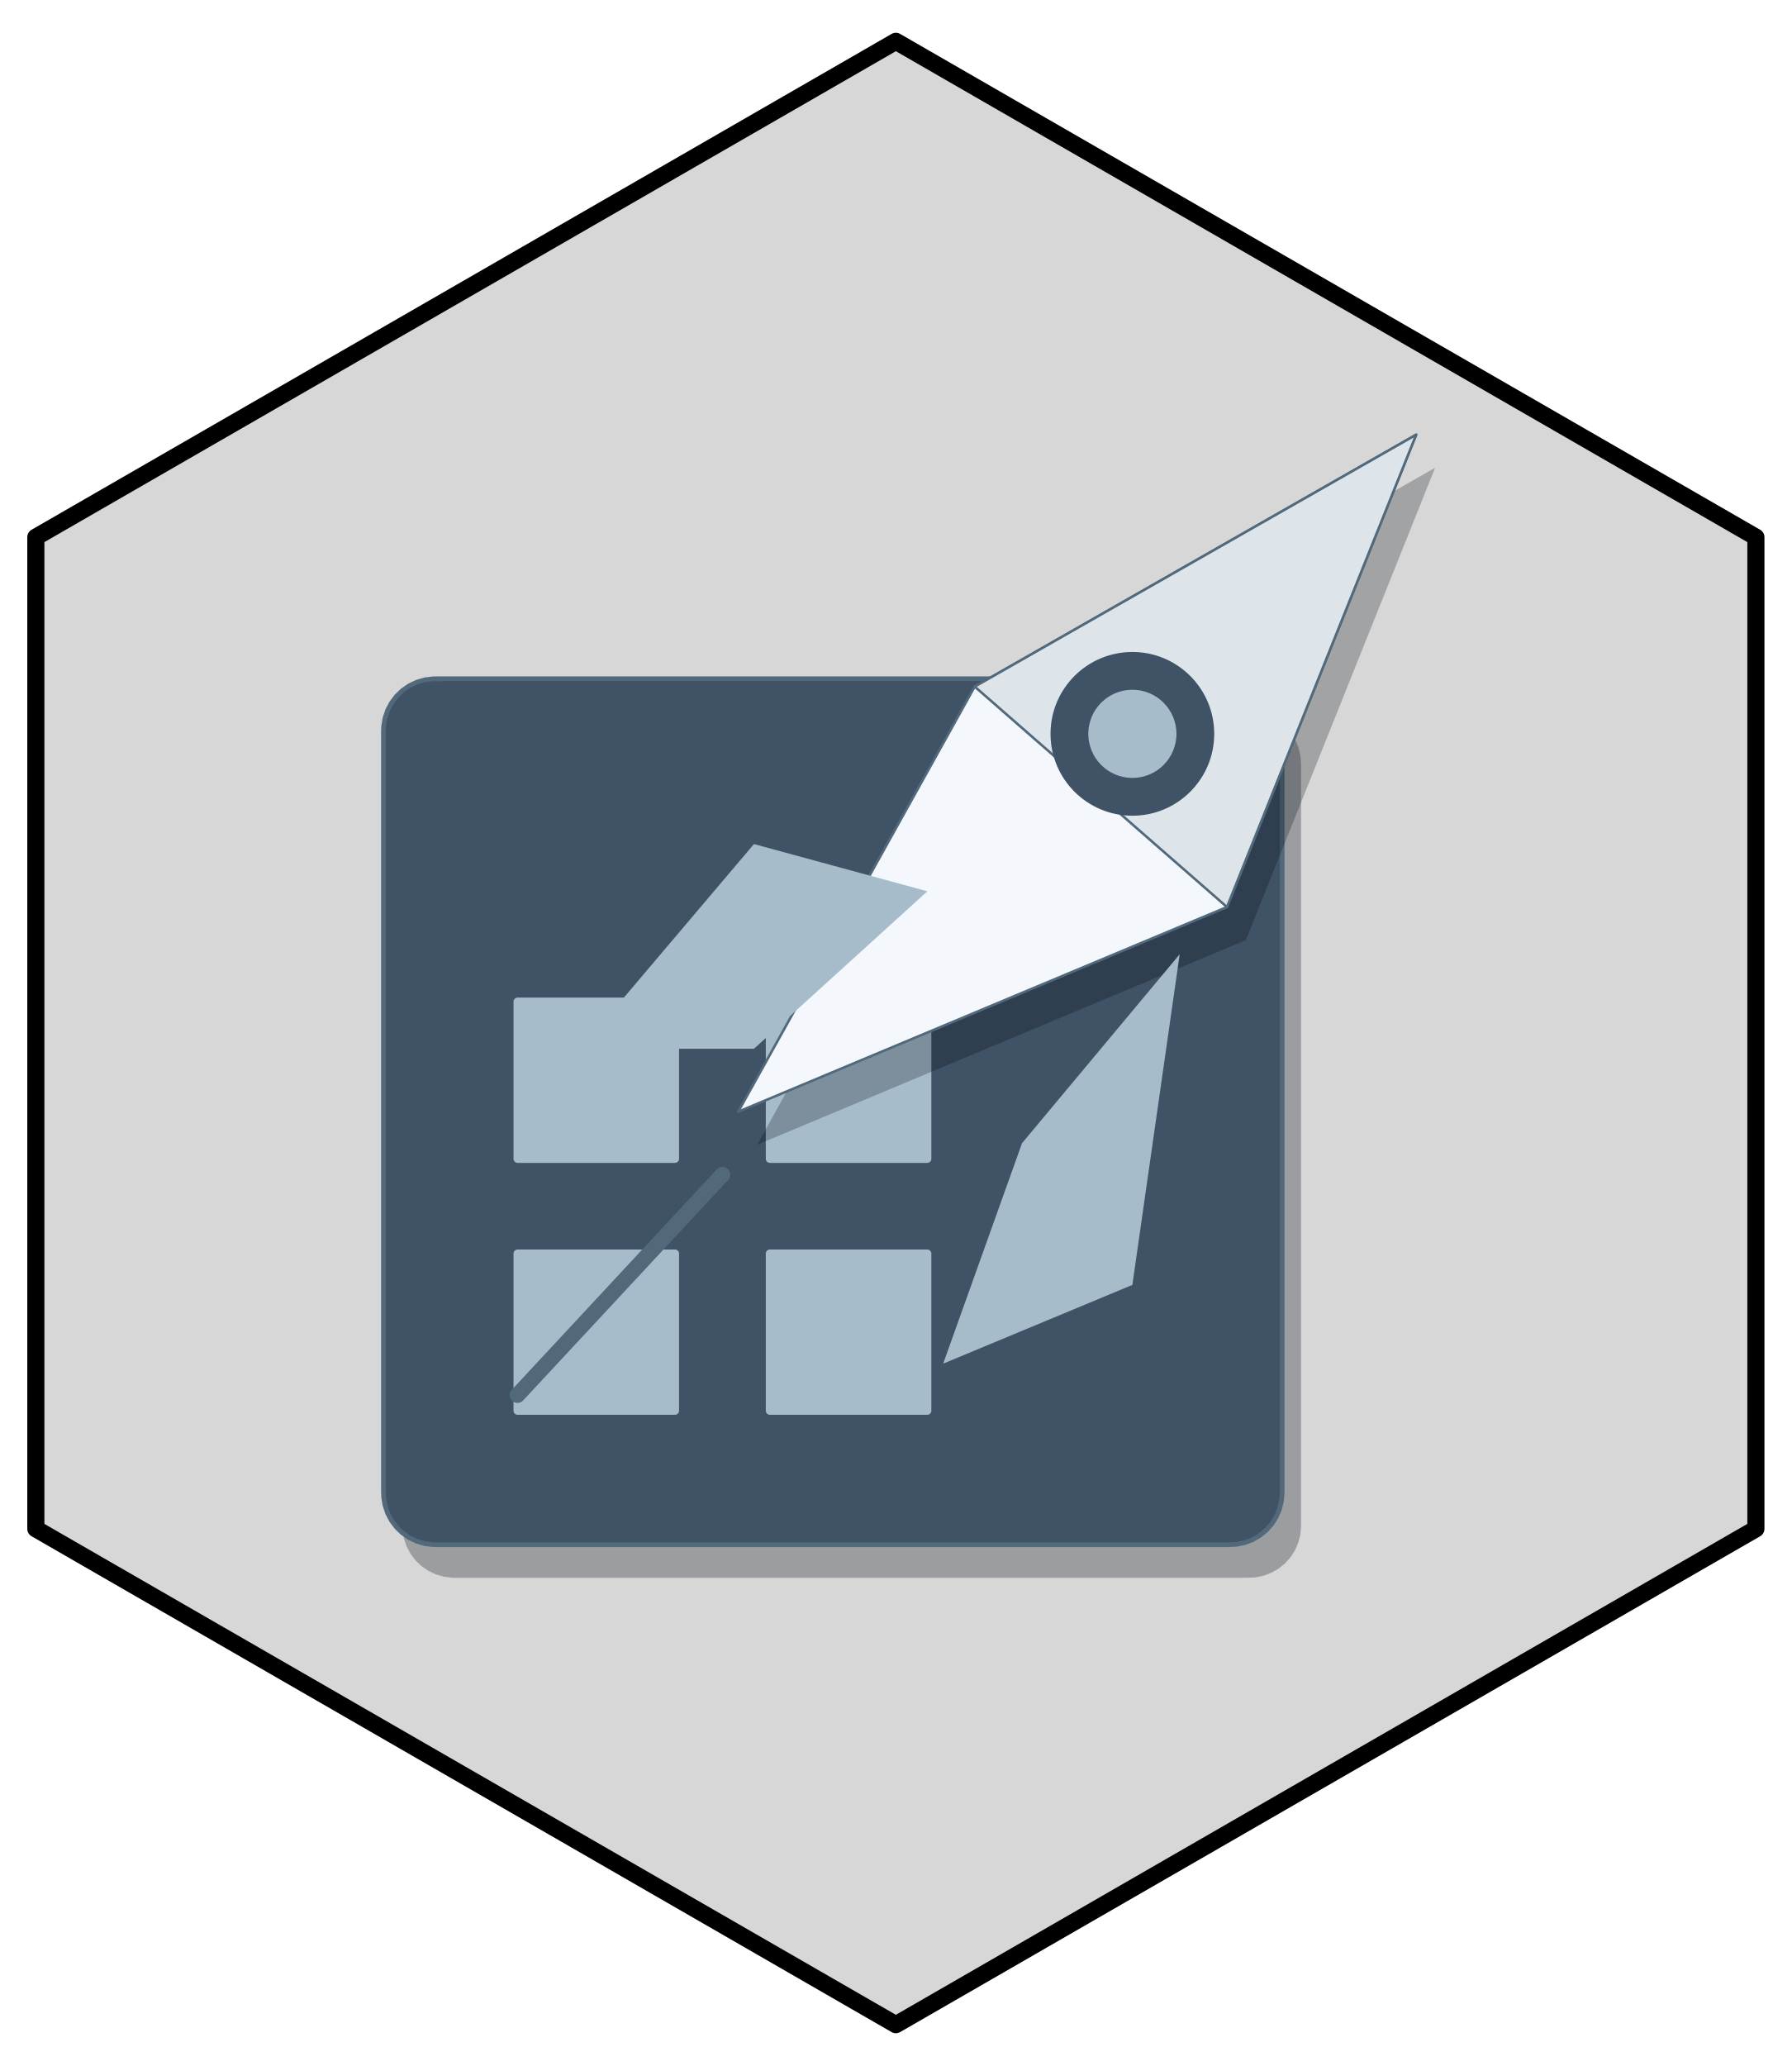
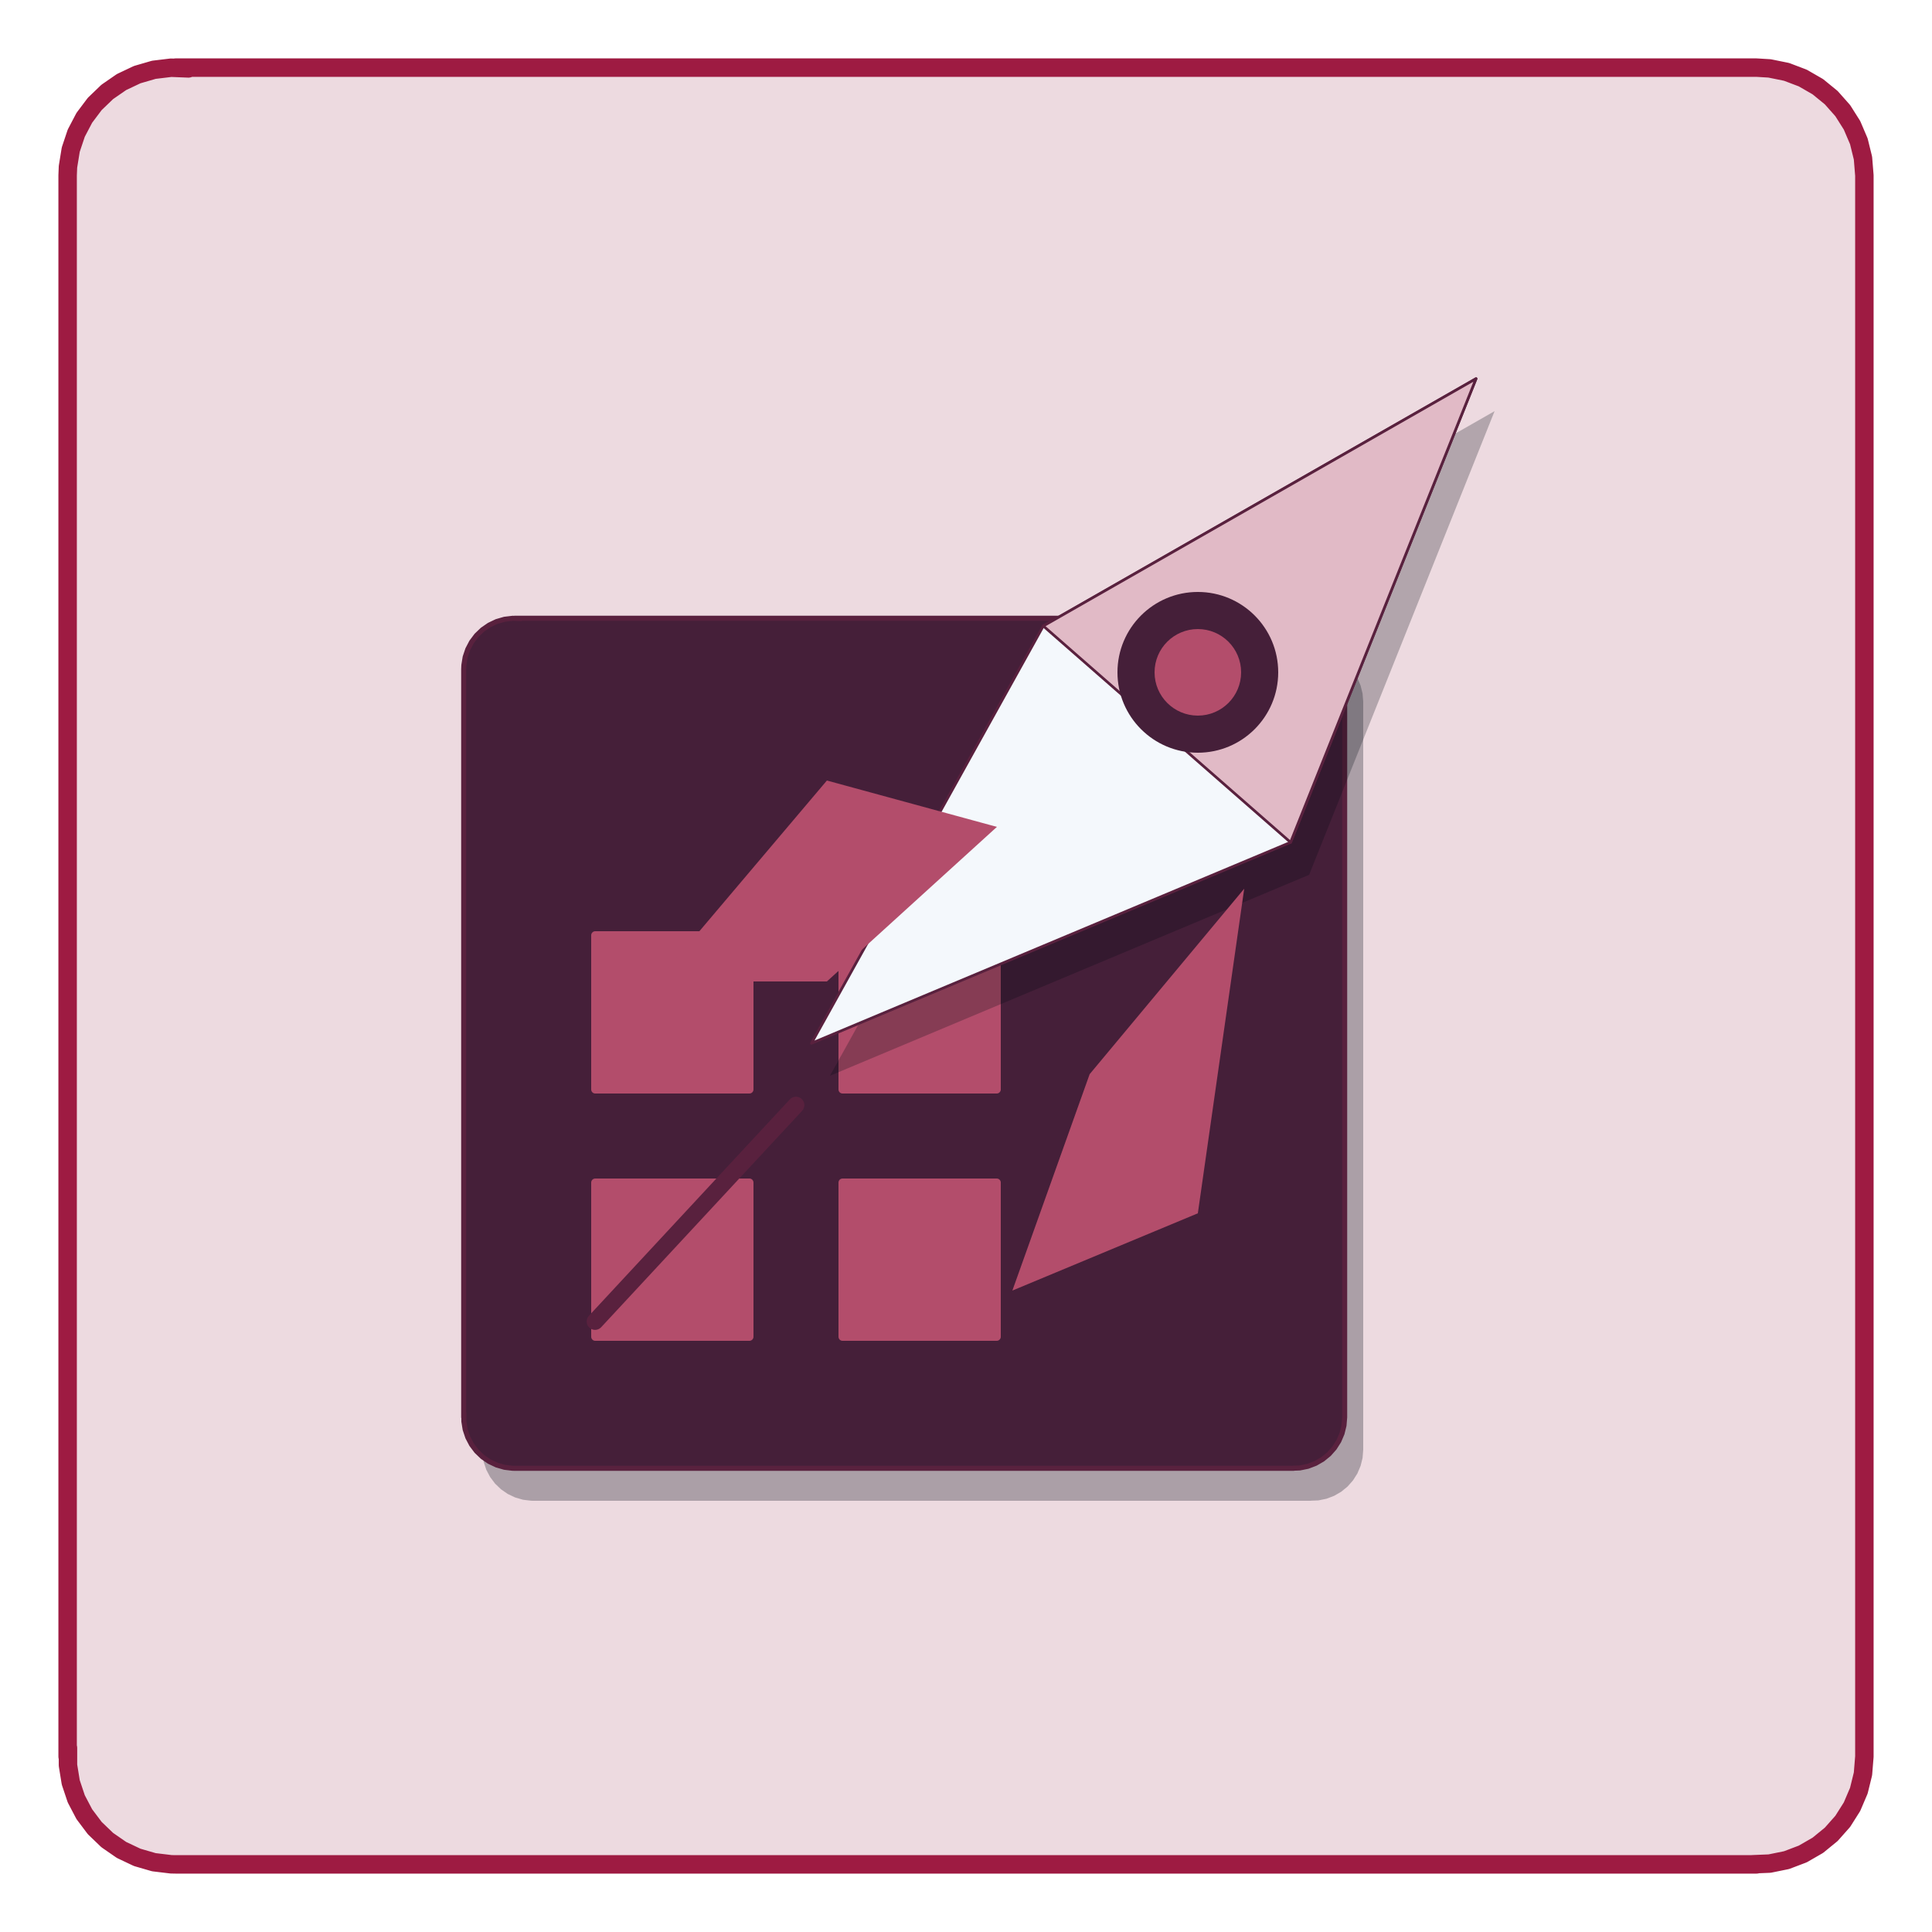
- <svg xmlns="http://www.w3.org/2000/svg" width="432pt" height="498pt" viewBox="0 0 432 498">
-   <path fill-rule="nonzero" fill="rgb(84.314%, 84.314%, 84.314%)" fill-opacity="1" stroke-width="4.125" stroke-linecap="round" stroke-linejoin="round" stroke="rgb(0%, 0%, 0%)" stroke-opacity="1" stroke-miterlimit="10" d="M 216 9.961 L 423.359 129.48 L 423.359 368.52 L 216 488.039 L 8.641 368.52 L 8.641 129.48 Z M 216 9.961 " />
-   <path fill-rule="nonzero" fill="rgb(1.176%, 3.922%, 7.059%)" fill-opacity="0.278" d="M 109.535 380.316 L 301.176 380.316 L 300.672 380.305 L 302.688 380.227 L 304.66 379.82 L 306.547 379.105 L 308.293 378.098 L 309.852 376.824 L 311.188 375.316 L 312.266 373.613 L 313.055 371.758 L 313.539 369.801 L 313.699 367.793 L 313.699 184.102 L 313.539 182.094 L 313.055 180.137 L 312.266 178.281 L 311.188 176.578 L 309.852 175.066 L 308.293 173.793 L 306.547 172.785 L 304.66 172.07 L 302.688 171.668 L 301.176 171.578 L 109.535 171.578 L 111.043 171.668 L 109.031 171.586 L 107.027 171.828 L 105.094 172.391 L 103.273 173.254 L 101.613 174.398 L 100.16 175.797 L 98.949 177.406 L 98.012 179.191 L 97.375 181.105 L 97.051 183.094 L 97.012 184.102 L 97.012 367.793 L 97.051 366.785 L 97.051 368.801 L 97.375 370.789 L 98.012 372.699 L 98.949 374.484 L 100.16 376.098 L 101.613 377.492 L 103.273 378.637 L 105.094 379.504 L 107.027 380.062 L 109.031 380.305 Z M 109.535 380.316 " />
-   <path fill-rule="nonzero" fill="rgb(25.098%, 32.157%, 39.608%)" fill-opacity="1" stroke-width="1.125" stroke-linecap="round" stroke-linejoin="round" stroke="rgb(31.765%, 41.176%, 48.235%)" stroke-opacity="1" stroke-miterlimit="10" d="M 104.973 372.348 L 296.613 372.348 L 296.109 372.336 L 298.125 372.254 L 300.098 371.852 L 301.984 371.137 L 303.73 370.129 L 305.289 368.855 L 306.629 367.348 L 307.703 365.641 L 308.496 363.789 L 308.977 361.832 L 309.141 359.82 L 309.141 176.129 L 308.977 174.121 L 308.496 172.164 L 307.703 170.309 L 306.629 168.605 L 305.289 167.098 L 303.73 165.824 L 301.984 164.816 L 300.098 164.102 L 298.125 163.699 L 296.613 163.605 L 104.973 163.605 L 106.48 163.699 L 104.469 163.617 L 102.469 163.859 L 100.531 164.422 L 98.711 165.285 L 97.051 166.43 L 95.598 167.824 L 94.387 169.438 L 93.449 171.223 L 92.812 173.133 L 92.488 175.121 L 92.449 176.129 L 92.449 359.82 L 92.488 358.812 L 92.488 360.828 L 92.812 362.82 L 93.449 364.73 L 94.387 366.516 L 95.598 368.129 L 97.051 369.523 L 98.711 370.668 L 100.531 371.531 L 102.469 372.094 L 104.469 372.336 Z M 104.973 372.348 " />
-   <path fill-rule="nonzero" fill="rgb(65.49%, 73.725%, 79.608%)" fill-opacity="1" d="M 124.809 341.035 L 162.73 341.035 L 162.691 341.035 L 162.852 341.027 L 163.008 340.996 L 163.16 340.938 L 163.297 340.859 L 163.422 340.758 L 163.527 340.637 L 163.613 340.504 L 163.676 340.355 L 163.715 340.199 L 163.727 340.039 L 163.727 302.18 L 163.715 302.02 L 163.676 301.867 L 163.613 301.719 L 163.527 301.582 L 163.422 301.461 L 163.297 301.359 L 163.16 301.281 L 163.008 301.223 L 162.852 301.191 L 162.73 301.184 L 124.809 301.184 L 124.926 301.191 L 124.766 301.188 L 124.609 301.207 L 124.453 301.25 L 124.309 301.32 L 124.176 301.41 L 124.062 301.52 L 123.965 301.648 L 123.891 301.789 L 123.84 301.941 L 123.812 302.102 L 123.812 340.039 L 123.812 339.957 L 123.812 340.121 L 123.84 340.277 L 123.891 340.43 L 123.965 340.57 L 124.062 340.699 L 124.176 340.812 L 124.309 340.902 L 124.453 340.969 L 124.609 341.016 L 124.766 341.035 Z M 124.809 341.035 " />
-   <path fill-rule="nonzero" fill="rgb(65.49%, 73.725%, 79.608%)" fill-opacity="1" d="M 124.809 280.312 L 162.73 280.312 L 162.691 280.309 L 162.852 280.305 L 163.008 280.273 L 163.16 280.215 L 163.297 280.133 L 163.422 280.035 L 163.527 279.914 L 163.613 279.777 L 163.676 279.629 L 163.715 279.473 L 163.727 279.316 L 163.727 241.457 L 163.715 241.297 L 163.676 241.141 L 163.613 240.992 L 163.527 240.859 L 163.422 240.738 L 163.297 240.637 L 163.16 240.559 L 163.008 240.5 L 162.852 240.469 L 162.73 240.461 L 124.809 240.461 L 124.926 240.469 L 124.766 240.461 L 124.609 240.48 L 124.453 240.523 L 124.309 240.594 L 124.176 240.684 L 124.062 240.797 L 123.965 240.926 L 123.891 241.066 L 123.84 241.219 L 123.812 241.375 L 123.812 279.316 L 123.812 279.234 L 123.812 279.395 L 123.84 279.555 L 123.891 279.707 L 123.965 279.848 L 124.062 279.977 L 124.176 280.086 L 124.309 280.176 L 124.453 280.246 L 124.609 280.289 L 124.766 280.309 Z M 124.809 280.312 " />
-   <path fill-rule="nonzero" fill="rgb(65.49%, 73.725%, 79.608%)" fill-opacity="1" d="M 185.633 341.035 L 223.559 341.035 L 223.516 341.035 L 223.676 341.027 L 223.836 340.996 L 223.984 340.938 L 224.125 340.859 L 224.246 340.758 L 224.355 340.637 L 224.441 340.504 L 224.504 340.355 L 224.539 340.199 L 224.555 340.039 L 224.555 302.18 L 224.539 302.02 L 224.504 301.867 L 224.441 301.719 L 224.355 301.582 L 224.246 301.461 L 224.125 301.359 L 223.984 301.281 L 223.836 301.223 L 223.676 301.191 L 223.559 301.184 L 185.633 301.184 L 185.754 301.191 L 185.594 301.188 L 185.434 301.207 L 185.281 301.25 L 185.137 301.32 L 185.004 301.41 L 184.887 301.52 L 184.793 301.648 L 184.715 301.789 L 184.664 301.941 L 184.641 302.102 L 184.637 302.18 L 184.637 340.039 L 184.641 339.957 L 184.641 340.121 L 184.664 340.277 L 184.715 340.43 L 184.793 340.57 L 184.887 340.699 L 185.004 340.812 L 185.137 340.902 L 185.281 340.969 L 185.434 341.016 L 185.594 341.035 Z M 185.633 341.035 " />
-   <path fill-rule="nonzero" fill="rgb(65.49%, 73.725%, 79.608%)" fill-opacity="1" d="M 185.633 280.312 L 223.559 280.312 L 223.516 280.309 L 223.676 280.305 L 223.836 280.273 L 223.984 280.215 L 224.125 280.133 L 224.246 280.035 L 224.355 279.914 L 224.441 279.777 L 224.504 279.629 L 224.539 279.473 L 224.555 279.316 L 224.555 241.457 L 224.539 241.297 L 224.504 241.141 L 224.441 240.992 L 224.355 240.859 L 224.246 240.738 L 224.125 240.637 L 223.984 240.559 L 223.836 240.5 L 223.676 240.469 L 223.559 240.461 L 185.633 240.461 L 185.754 240.469 L 185.594 240.461 L 185.434 240.48 L 185.281 240.523 L 185.137 240.594 L 185.004 240.684 L 184.887 240.797 L 184.793 240.926 L 184.715 241.066 L 184.664 241.219 L 184.641 241.375 L 184.637 241.457 L 184.637 279.316 L 184.641 279.234 L 184.641 279.395 L 184.664 279.555 L 184.715 279.707 L 184.793 279.848 L 184.887 279.977 L 185.004 280.086 L 185.137 280.176 L 185.281 280.246 L 185.434 280.289 L 185.594 280.309 Z M 185.633 280.312 " />
-   <path fill-rule="nonzero" fill="rgb(1.176%, 3.922%, 7.059%)" fill-opacity="0.251" d="M 182.547 275.945 L 239.57 173.473 L 346.016 112.75 L 300.395 226.609 Z M 182.547 275.945 " />
-   <path fill-rule="nonzero" fill="rgb(95.686%, 97.255%, 98.824%)" fill-opacity="1" stroke-width="0.6" stroke-linecap="round" stroke-linejoin="round" stroke="rgb(31.765%, 41.176%, 48.235%)" stroke-opacity="1" stroke-miterlimit="10" d="M 177.984 267.977 L 235.008 165.504 L 341.453 104.781 L 295.832 218.637 Z M 177.984 267.977 " />
-   <path fill-rule="nonzero" fill="rgb(86.667%, 89.804%, 92.157%)" fill-opacity="1" stroke-width="0.6" stroke-linecap="round" stroke-linejoin="round" stroke="rgb(31.765%, 41.176%, 48.235%)" stroke-opacity="1" stroke-miterlimit="10" d="M 235.008 165.504 L 295.832 218.637 L 341.453 104.781 Z M 235.008 165.504 " />
-   <path fill-rule="nonzero" fill="rgb(65.49%, 73.725%, 79.608%)" fill-opacity="1" d="M 181.785 252.797 L 223.602 214.844 L 181.785 203.457 L 139.969 252.797 Z M 181.785 252.797 " />
-   <path fill-rule="nonzero" fill="rgb(65.49%, 73.725%, 79.608%)" fill-opacity="1" d="M 246.414 275.566 L 284.43 230.023 L 273.023 309.723 L 227.406 328.699 Z M 246.414 275.566 " />
-   <path fill-rule="nonzero" fill="rgb(25.098%, 32.157%, 39.608%)" fill-opacity="1" d="M 292.758 176.891 C 292.758 187.789 283.922 196.625 273.023 196.625 C 262.125 196.625 253.289 187.789 253.289 176.891 C 253.289 165.992 262.125 157.156 273.023 157.156 C 283.922 157.156 292.758 165.992 292.758 176.891 " />
-   <path fill-rule="nonzero" fill="rgb(65.49%, 73.725%, 79.608%)" fill-opacity="1" d="M 283.652 176.891 C 283.652 182.758 278.895 187.516 273.023 187.516 C 267.156 187.516 262.398 182.758 262.398 176.891 C 262.398 171.02 267.156 166.262 273.023 166.262 C 278.895 166.262 283.652 171.02 283.652 176.891 " />
-   <path fill="none" stroke-width="3.75" stroke-linecap="round" stroke-linejoin="round" stroke="rgb(31.765%, 41.176%, 48.235%)" stroke-opacity="1" stroke-miterlimit="10" d="M 174.184 283.156 L 124.762 336.293 " />
+ <svg xmlns="http://www.w3.org/2000/svg" width="432pt" height="432pt" viewBox="0 0 432 432">
+   <path fill-rule="nonzero" fill="rgb(92.941%, 85.49%, 87.843%)" fill-opacity="1" stroke-width="4.125" stroke-linecap="round" stroke-linejoin="round" stroke="rgb(61.961%, 10.588%, 25.882%)" stroke-opacity="1" stroke-miterlimit="10" d="M 39.227 416.879 L 392.773 416.879 L 391.805 416.859 L 395.68 416.703 L 399.48 415.93 L 403.109 414.551 L 406.469 412.613 L 409.473 410.16 L 412.047 407.254 L 414.117 403.977 L 415.641 400.406 L 416.566 396.641 L 416.879 392.773 L 416.879 39.227 L 416.566 35.359 L 415.641 31.594 L 414.117 28.023 L 412.047 24.746 L 409.473 21.84 L 406.469 19.387 L 403.109 17.449 L 399.48 16.07 L 395.68 15.297 L 392.773 15.121 L 39.227 15.121 L 42.133 15.297 L 38.254 15.141 L 34.402 15.605 L 30.676 16.688 L 27.172 18.348 L 23.98 20.555 L 21.184 23.242 L 18.852 26.344 L 17.051 29.777 L 15.82 33.457 L 15.199 37.285 L 15.121 39.227 L 15.121 392.773 L 15.199 390.836 L 15.199 394.715 L 15.82 398.543 L 17.051 402.223 L 18.852 405.656 L 21.184 408.758 L 23.98 411.445 L 27.172 413.652 L 30.676 415.312 L 34.402 416.395 L 38.254 416.859 Z M 39.227 416.879 " />
+   <path fill-rule="nonzero" fill="rgb(1.176%, 3.922%, 7.059%)" fill-opacity="0.278" d="M 119.23 335.578 L 293.414 335.578 L 292.957 335.566 L 294.789 335.496 L 296.586 335.129 L 298.305 334.477 L 299.895 333.559 L 301.316 332.398 L 302.531 331.023 L 303.512 329.473 L 304.23 327.785 L 304.672 326.004 L 304.82 324.172 L 304.82 156.902 L 304.672 155.074 L 304.23 153.289 L 303.512 151.602 L 302.531 150.051 L 301.316 148.676 L 299.895 147.516 L 298.305 146.598 L 296.586 145.949 L 294.789 145.582 L 293.414 145.496 L 119.23 145.496 L 120.605 145.582 L 118.773 145.508 L 116.949 145.727 L 115.188 146.238 L 113.531 147.027 L 112.02 148.066 L 110.695 149.34 L 109.594 150.809 L 108.738 152.434 L 108.16 154.172 L 107.863 155.984 L 107.828 156.902 L 107.828 324.172 L 107.863 323.254 L 107.863 325.09 L 108.16 326.902 L 108.738 328.645 L 109.594 330.27 L 110.695 331.734 L 112.02 333.008 L 113.531 334.051 L 115.188 334.836 L 116.949 335.348 L 118.773 335.566 Z M 119.23 335.578 " />
+   <path fill-rule="nonzero" fill="rgb(27.059%, 12.157%, 22.353%)" fill-opacity="1" stroke-width="1.125" stroke-linecap="round" stroke-linejoin="round" stroke="rgb(34.902%, 12.941%, 24.314%)" stroke-opacity="1" stroke-miterlimit="10" d="M 115.086 328.32 L 289.266 328.32 L 288.809 328.312 L 290.641 328.238 L 292.441 327.871 L 294.156 327.219 L 295.746 326.301 L 297.168 325.141 L 298.383 323.766 L 299.367 322.215 L 300.086 320.527 L 300.523 318.746 L 300.672 316.914 L 300.672 149.645 L 300.523 147.816 L 300.086 146.035 L 299.367 144.344 L 298.383 142.793 L 297.168 141.418 L 295.746 140.258 L 294.156 139.34 L 292.441 138.691 L 290.641 138.324 L 289.266 138.238 L 115.086 138.238 L 116.461 138.324 L 114.625 138.25 L 112.805 138.469 L 111.039 138.98 L 109.383 139.77 L 107.871 140.812 L 106.547 142.082 L 105.445 143.551 L 104.594 145.176 L 104.012 146.914 L 103.719 148.727 L 103.68 149.645 L 103.68 316.914 L 103.719 315.996 L 103.719 317.832 L 104.012 319.645 L 104.594 321.387 L 105.445 323.012 L 106.547 324.477 L 107.871 325.75 L 109.383 326.793 L 111.039 327.578 L 112.805 328.09 L 114.625 328.312 Z M 115.086 328.32 " />
+   <path fill-rule="nonzero" fill="rgb(70.196%, 30.196%, 41.961%)" fill-opacity="1" d="M 133.098 299.809 L 167.574 299.809 L 167.535 299.809 L 167.684 299.801 L 167.824 299.773 L 167.961 299.719 L 168.09 299.648 L 168.203 299.555 L 168.297 299.445 L 168.375 299.324 L 168.434 299.188 L 168.469 299.047 L 168.48 298.902 L 168.48 264.426 L 168.469 264.281 L 168.434 264.141 L 168.375 264.004 L 168.297 263.883 L 168.203 263.773 L 168.09 263.68 L 167.961 263.609 L 167.824 263.555 L 167.684 263.527 L 167.574 263.52 L 133.098 263.52 L 133.207 263.527 L 133.062 263.52 L 132.918 263.539 L 132.777 263.578 L 132.645 263.641 L 132.527 263.723 L 132.422 263.824 L 132.332 263.941 L 132.266 264.07 L 132.219 264.211 L 132.195 264.355 L 132.191 264.426 L 132.191 298.902 L 132.195 298.828 L 132.195 298.973 L 132.219 299.117 L 132.266 299.258 L 132.332 299.387 L 132.422 299.504 L 132.527 299.605 L 132.645 299.688 L 132.777 299.75 L 132.918 299.789 L 133.062 299.809 Z M 133.098 299.809 " />
+   <path fill-rule="nonzero" fill="rgb(70.196%, 30.196%, 41.961%)" fill-opacity="1" d="M 133.098 244.512 L 167.574 244.512 L 167.535 244.512 L 167.684 244.504 L 167.824 244.477 L 167.961 244.426 L 168.09 244.352 L 168.203 244.258 L 168.297 244.148 L 168.375 244.027 L 168.434 243.891 L 168.469 243.75 L 168.48 243.605 L 168.48 209.133 L 168.469 208.984 L 168.434 208.844 L 168.375 208.711 L 168.297 208.586 L 168.203 208.477 L 168.09 208.383 L 167.961 208.312 L 167.824 208.262 L 167.684 208.23 L 167.574 208.223 L 133.098 208.223 L 133.207 208.23 L 133.062 208.227 L 132.918 208.242 L 132.777 208.281 L 132.645 208.344 L 132.527 208.43 L 132.422 208.531 L 132.332 208.645 L 132.266 208.777 L 132.219 208.914 L 132.195 209.059 L 132.191 209.133 L 132.191 243.605 L 132.195 243.531 L 132.195 243.68 L 132.219 243.82 L 132.266 243.961 L 132.332 244.09 L 132.422 244.207 L 132.527 244.309 L 132.645 244.391 L 132.777 244.453 L 132.918 244.492 L 133.062 244.512 Z M 133.098 244.512 " />
+   <path fill-rule="nonzero" fill="rgb(70.196%, 30.196%, 41.961%)" fill-opacity="1" d="M 188.395 299.809 L 222.867 299.809 L 222.832 299.809 L 222.977 299.801 L 223.121 299.773 L 223.258 299.719 L 223.383 299.648 L 223.496 299.555 L 223.594 299.445 L 223.672 299.324 L 223.73 299.188 L 223.766 299.047 L 223.777 298.902 L 223.777 264.426 L 223.766 264.281 L 223.73 264.141 L 223.672 264.004 L 223.594 263.883 L 223.496 263.773 L 223.383 263.68 L 223.258 263.609 L 223.121 263.555 L 222.977 263.527 L 222.867 263.52 L 188.395 263.52 L 188.504 263.527 L 188.359 263.52 L 188.215 263.539 L 188.074 263.578 L 187.941 263.641 L 187.82 263.723 L 187.715 263.824 L 187.629 263.941 L 187.562 264.07 L 187.516 264.211 L 187.492 264.355 L 187.488 264.426 L 187.488 298.902 L 187.492 298.828 L 187.492 298.973 L 187.516 299.117 L 187.562 299.258 L 187.629 299.387 L 187.715 299.504 L 187.82 299.605 L 187.941 299.688 L 188.074 299.75 L 188.215 299.789 L 188.359 299.809 Z M 188.395 299.809 " />
+   <path fill-rule="nonzero" fill="rgb(70.196%, 30.196%, 41.961%)" fill-opacity="1" d="M 188.395 244.512 L 222.867 244.512 L 222.832 244.512 L 222.977 244.504 L 223.121 244.477 L 223.258 244.426 L 223.383 244.352 L 223.496 244.258 L 223.594 244.148 L 223.672 244.027 L 223.73 243.891 L 223.766 243.75 L 223.777 243.605 L 223.777 209.133 L 223.766 208.984 L 223.73 208.844 L 223.672 208.711 L 223.594 208.586 L 223.496 208.477 L 223.383 208.383 L 223.258 208.312 L 223.121 208.262 L 222.977 208.23 L 222.867 208.223 L 188.395 208.223 L 188.504 208.23 L 188.359 208.227 L 188.215 208.242 L 188.074 208.281 L 187.941 208.344 L 187.82 208.43 L 187.715 208.531 L 187.629 208.645 L 187.562 208.777 L 187.516 208.914 L 187.492 209.059 L 187.488 209.133 L 187.488 243.605 L 187.492 243.531 L 187.492 243.68 L 187.516 243.82 L 187.562 243.961 L 187.629 244.09 L 187.715 244.207 L 187.82 244.309 L 187.941 244.391 L 188.074 244.453 L 188.215 244.492 L 188.359 244.512 Z M 188.395 244.512 " />
+   <path fill-rule="nonzero" fill="rgb(1.176%, 3.922%, 7.059%)" fill-opacity="0.251" d="M 185.586 240.539 L 237.426 147.227 L 334.195 91.93 L 292.723 195.609 Z M 185.586 240.539 " />
+   <path fill-rule="nonzero" fill="rgb(95.686%, 97.255%, 98.824%)" fill-opacity="1" stroke-width="0.6" stroke-linecap="round" stroke-linejoin="round" stroke="rgb(34.902%, 12.941%, 24.314%)" stroke-opacity="1" stroke-miterlimit="10" d="M 181.441 233.281 L 233.281 139.969 L 330.047 84.672 L 288.574 188.352 Z M 181.441 233.281 " />
+   <path fill-rule="nonzero" fill="rgb(88.235%, 72.941%, 77.647%)" fill-opacity="1" stroke-width="0.6" stroke-linecap="round" stroke-linejoin="round" stroke="rgb(34.902%, 12.941%, 24.314%)" stroke-opacity="1" stroke-miterlimit="10" d="M 233.281 139.969 L 288.574 188.352 L 330.047 84.672 Z M 233.281 139.969 " />
+   <path fill-rule="nonzero" fill="rgb(70.196%, 30.196%, 41.961%)" fill-opacity="1" d="M 184.895 219.457 L 222.91 184.895 L 184.895 174.527 L 146.879 219.457 Z M 184.895 219.457 " />
+   <path fill-rule="nonzero" fill="rgb(70.196%, 30.196%, 41.961%)" fill-opacity="1" d="M 243.648 240.191 L 278.207 198.719 L 267.84 271.297 L 226.367 288.574 Z M 243.648 240.191 " />
+   <path fill-rule="nonzero" fill="rgb(27.059%, 12.157%, 22.353%)" fill-opacity="1" d="M 285.812 150.336 C 285.812 160.262 277.766 168.309 267.84 168.309 C 257.914 168.309 249.867 160.262 249.867 150.336 C 249.867 140.41 257.914 132.363 267.84 132.363 C 277.766 132.363 285.812 140.41 285.812 150.336 " />
+   <path fill-rule="nonzero" fill="rgb(70.196%, 30.196%, 41.961%)" fill-opacity="1" d="M 277.516 150.336 C 277.516 155.68 273.184 160.012 267.84 160.012 C 262.496 160.012 258.164 155.68 258.164 150.336 C 258.164 144.992 262.496 140.66 267.84 140.66 C 273.184 140.66 277.516 144.992 277.516 150.336 " />
+   <path fill="none" stroke-width="3.75" stroke-linecap="round" stroke-linejoin="round" stroke="rgb(34.902%, 12.941%, 24.314%)" stroke-opacity="1" stroke-miterlimit="10" d="M 177.984 247.105 L 133.055 295.488 " />
</svg>
